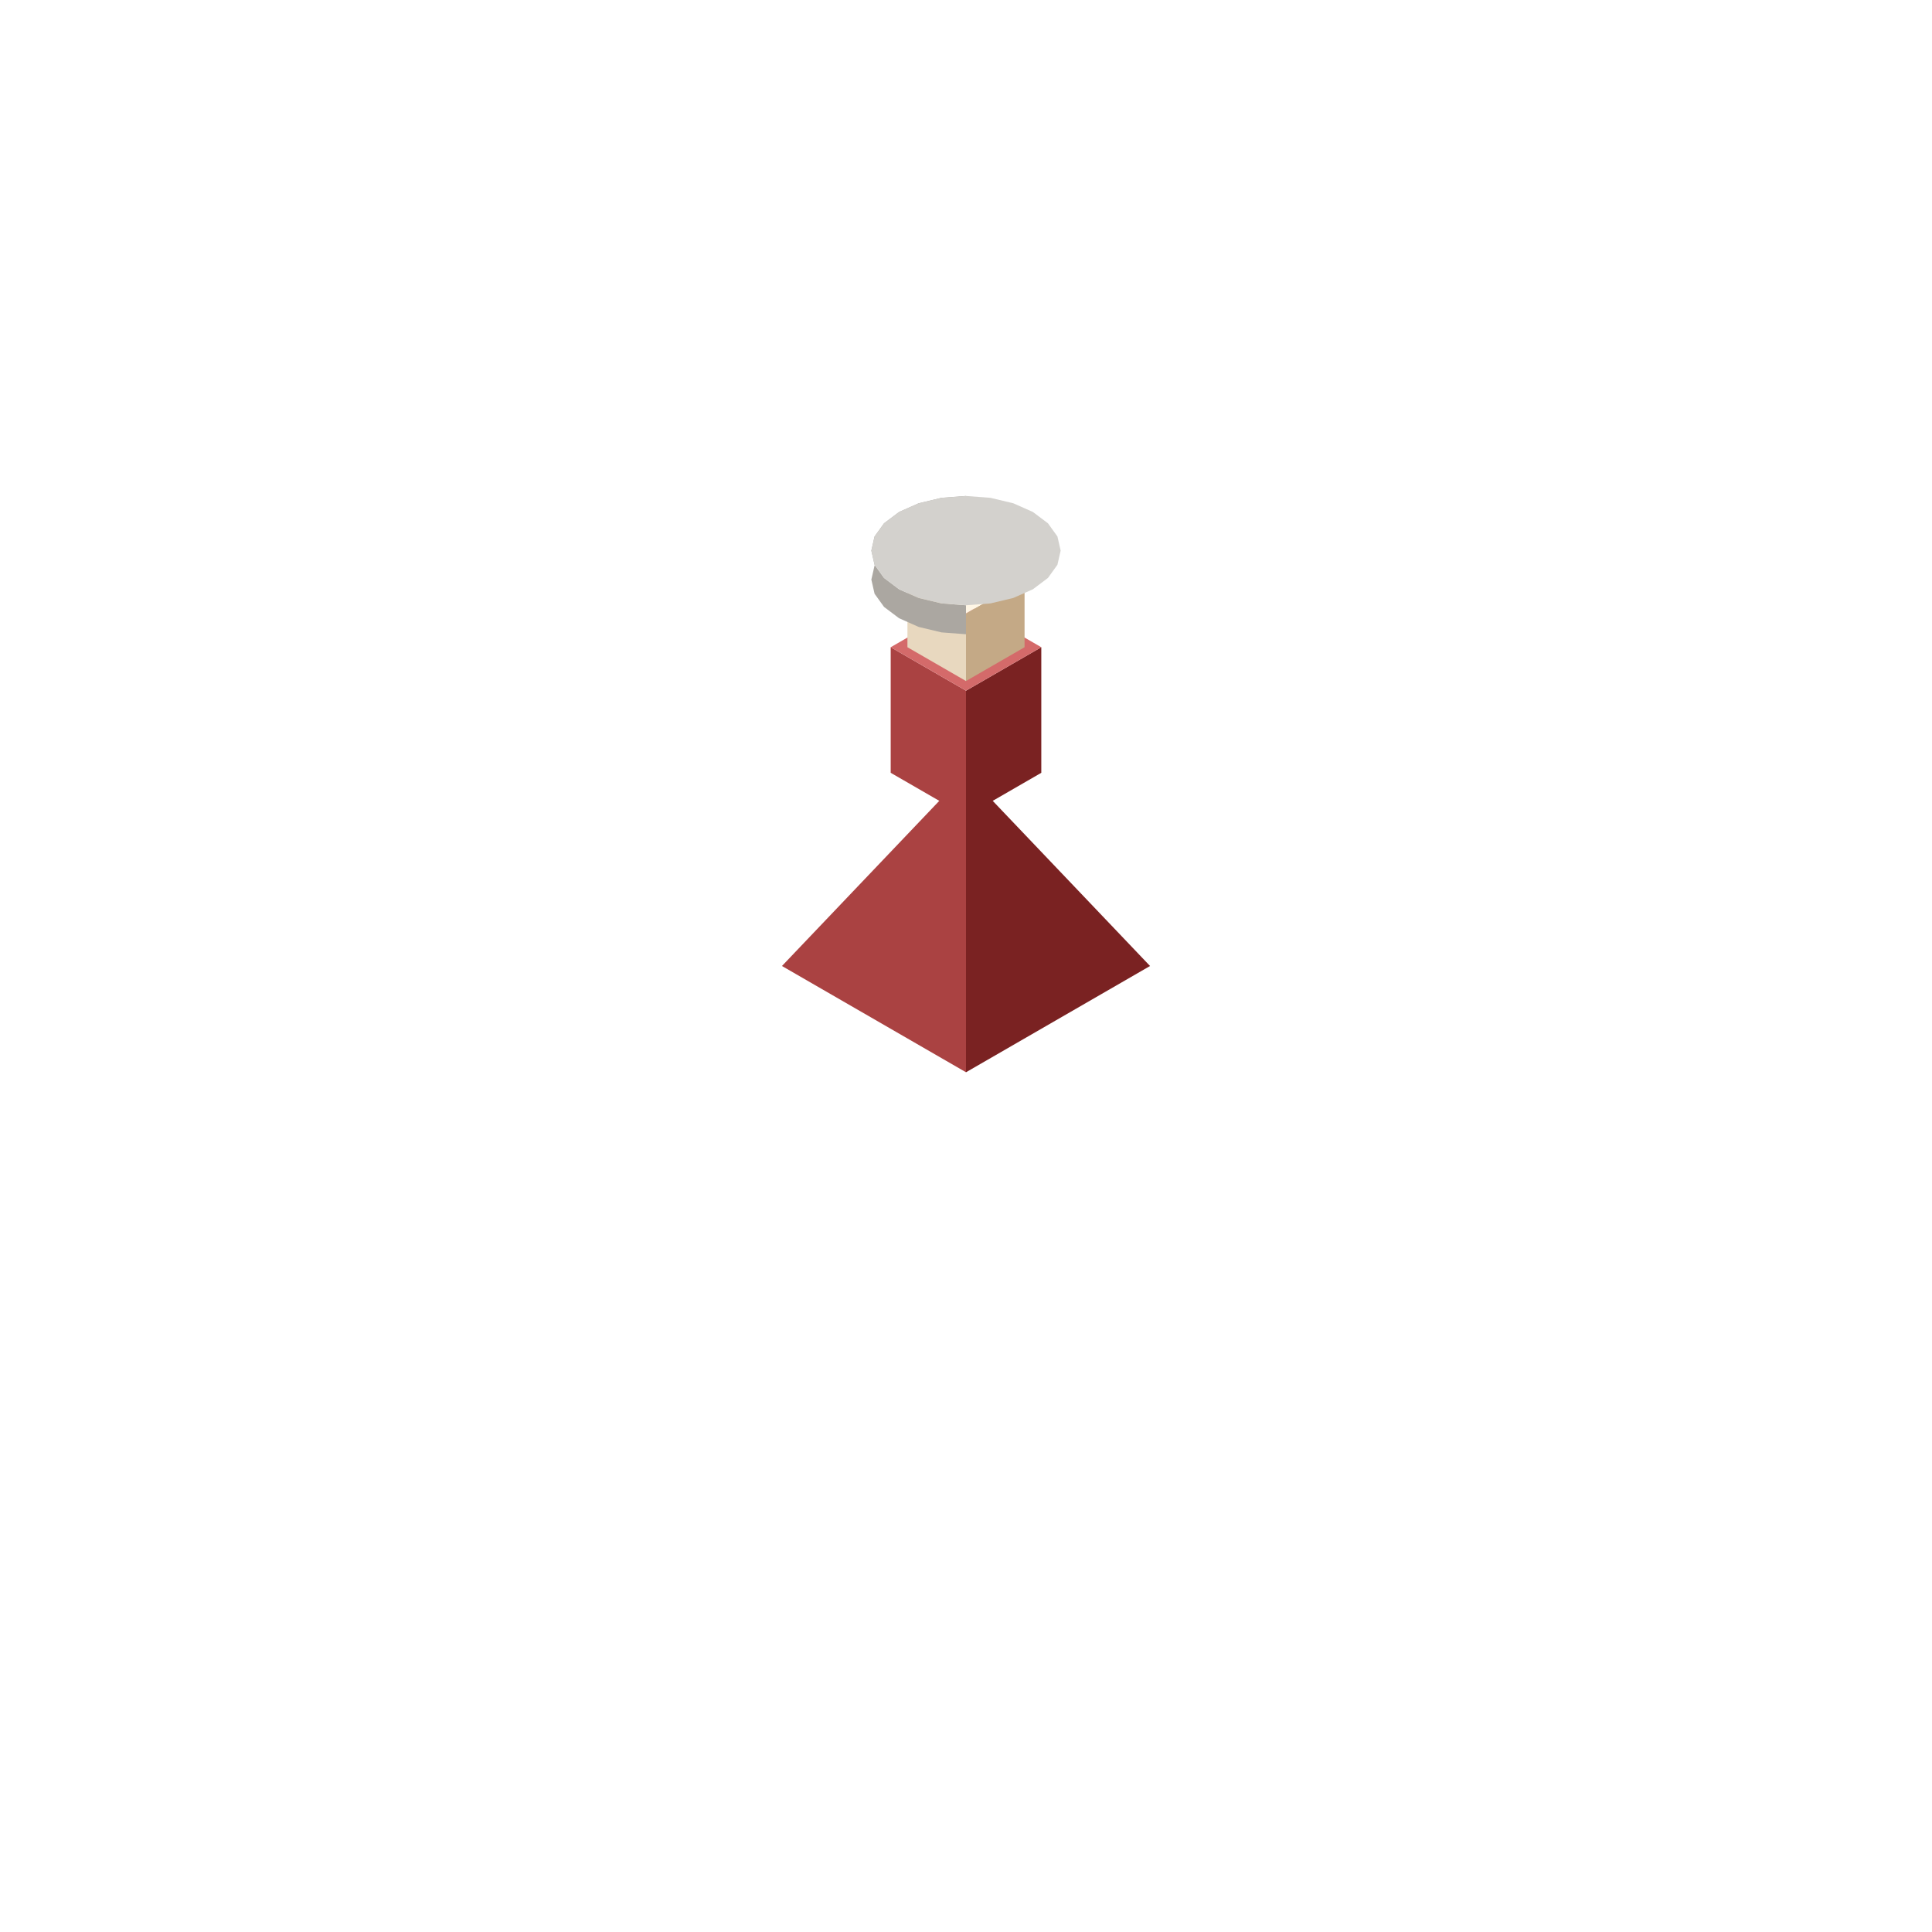
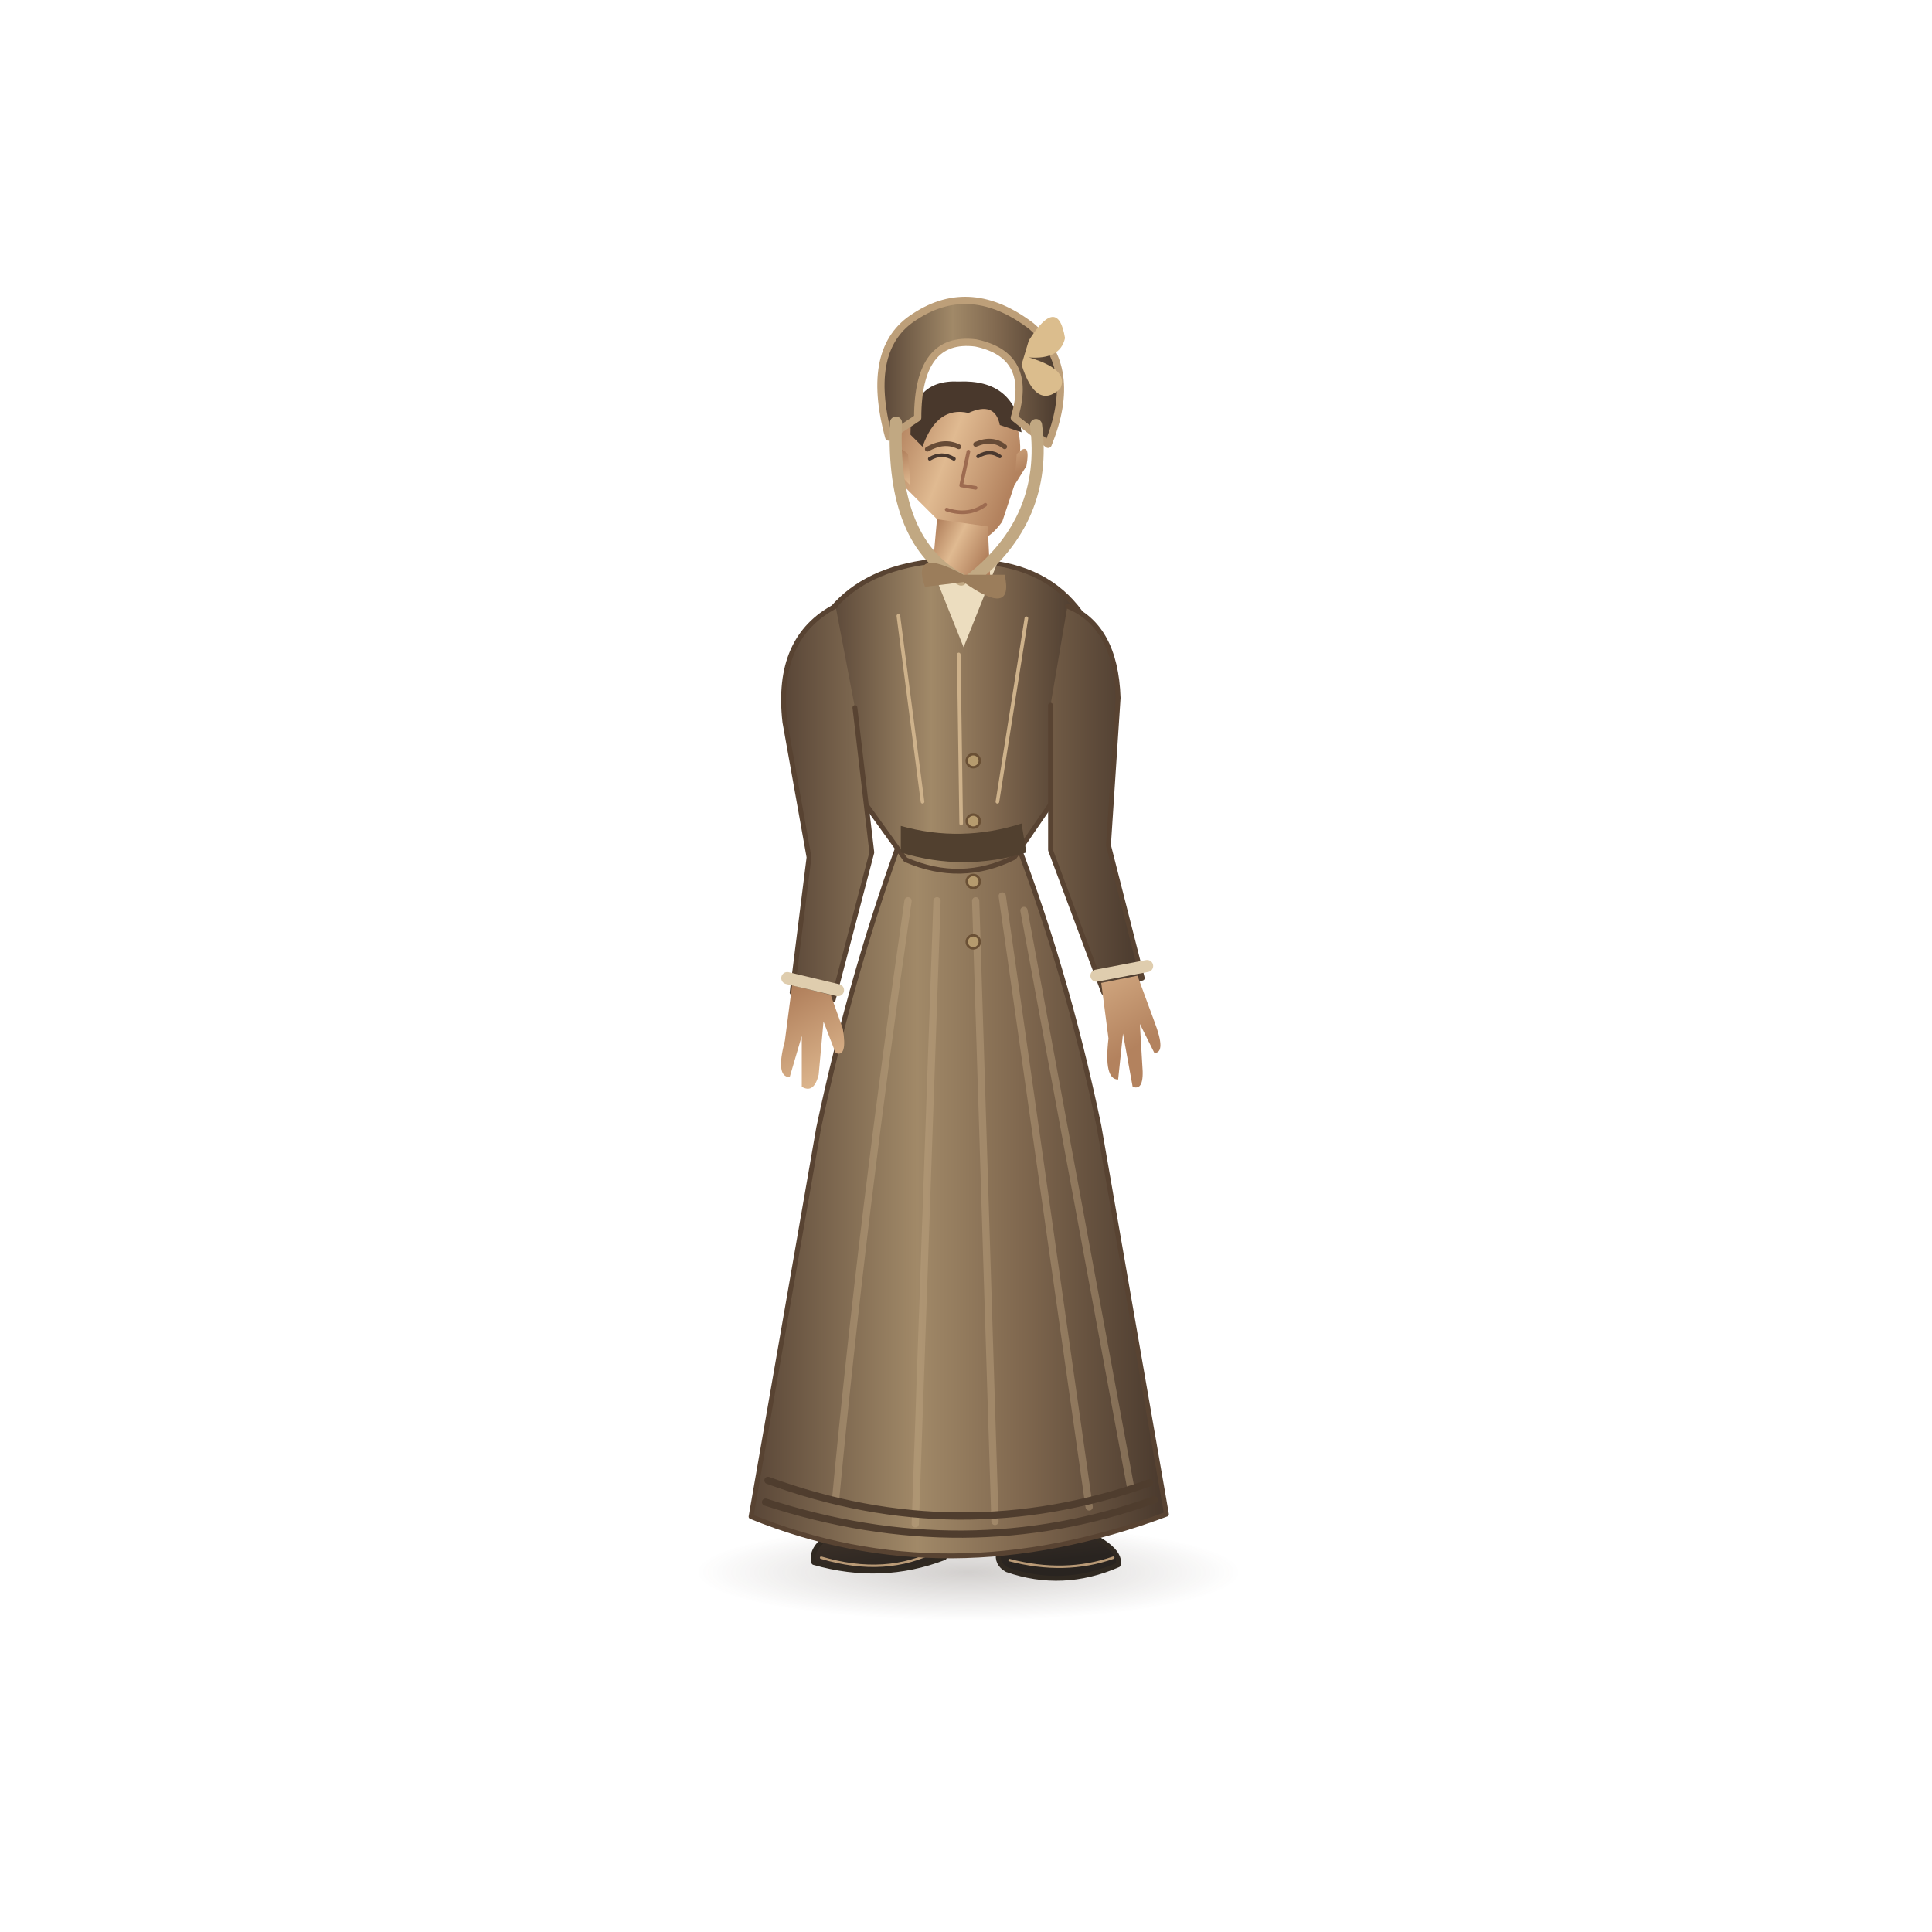
- <svg xmlns="http://www.w3.org/2000/svg" viewBox="0 0 800 800" width="1024" height="1024">
-   <polygon points="323.79,400.00 400.00,444.00 400.00,320.00" fill="#AA4242" opacity="1.0" />
-   <polygon points="400.00,444.00 476.21,400.00 400.00,320.00" fill="#7A2222" opacity="1.0" />
-   <polygon points="368.82,268.00 400.00,286.00 400.00,338.00 368.82,320.00" fill="#AA4242" opacity="1.0" />
-   <polygon points="400.00,286.00 431.18,268.00 431.18,320.00 400.00,338.00" fill="#7A2222" opacity="1.0" />
-   <polygon points="368.82,268.00 400.00,250.00 431.18,268.00 400.00,286.00" fill="#D46A6A" opacity="1.0" />
-   <polygon points="375.75,240.00 400.00,254.00 400.00,282.00 375.75,268.00" fill="#E8D8BF" opacity="1.0" />
-   <polygon points="400.00,254.00 424.25,240.00 424.25,268.00 400.00,282.00" fill="#C4A986" opacity="1.0" />
-   <polygon points="375.75,240.00 400.00,226.00 424.25,240.00 400.00,254.00" fill="#FFF6E5" opacity="1.0" />
-   <polygon points="400.00,250.63 389.86,249.86 380.40,247.60 372.29,244.00 366.06,239.31 362.14,233.86 360.81,228.00 362.14,222.14 366.06,216.69 372.29,212.00 380.40,208.40 389.86,206.14 400.00,205.37 400.00,217.37 389.86,218.14 380.40,220.40 372.29,224.00 366.06,228.69 362.14,234.14 360.81,240.00 362.14,245.86 366.06,251.31 372.29,256.00 380.40,259.60 389.86,261.86 400.00,262.63" fill="#ABA7A1" opacity="1.0" />
-   <polygon points="427.71,244.00 419.60,247.60 410.14,249.86 400.00,250.63 389.86,249.86 380.40,247.60 372.29,244.00 366.06,239.31 362.14,233.86 360.81,228.00 362.14,222.14 366.06,216.69 372.29,212.00 380.40,208.40 389.86,206.14 400.00,205.37 410.14,206.14 419.60,208.40 427.71,212.00 433.94,216.69 437.86,222.14 439.19,228.00 437.86,233.86 433.94,239.31" fill="#D3D1CD" opacity="1.0" />
+ <svg xmlns="http://www.w3.org/2000/svg" viewBox="0 0 800 800" width="1024" height="1024" role="img" aria-labelledby="title">
+   <defs>
+     <linearGradient id="cloth" x1="0" x2="1">
+       <stop stop-color="#342f2a" />
+       <stop offset=".42" stop-color="#756450" />
+       <stop offset=".7" stop-color="#5b4d3f" />
+       <stop offset="1" stop-color="#302b27" />
+     </linearGradient>
+     <linearGradient id="skin" x1="0" x2="1" y2=".5">
+       <stop stop-color="#a87552" />
+       <stop offset=".5" stop-color="#e0ba91" />
+       <stop offset="1" stop-color="#b3825e" />
+     </linearGradient>
+     <linearGradient id="leather" x2=".2" y2="1">
+       <stop stop-color="#6c503c" />
+       <stop offset="1" stop-color="#292420" />
+     </linearGradient>
+     <linearGradient id="silk" x1="0" x2="1">
+       <stop stop-color="#594637" />
+       <stop offset=".4" stop-color="#a18968" />
+       <stop offset=".65" stop-color="#80684f" />
+       <stop offset="1" stop-color="#49392d" />
+     </linearGradient>
+     <radialGradient id="shadow">
+       <stop stop-color="#3c3028" stop-opacity=".23" />
+       <stop offset="1" stop-color="#3c3028" stop-opacity="0" />
+     </radialGradient>
+   </defs>
+   <ellipse cx="401" cy="651" rx="113" ry="20" fill="url(#shadow)" />
+   <g stroke-linejoin="round" stroke-linecap="round">
+     <path d="M369 590l-7 37q-28 10-25 20 28 8 54-2l5-54m24-1 1 41q-13 14-4 19 23 8 46-2 2-8-22-17l-2-41" fill="url(#leather)" stroke="#302921" stroke-width="2" />
+     <path d="M340 645q27 8 48-3m30 4q23 6 43-1" fill="none" stroke="#b99a76" stroke-width="1" />
+     <path d="M375 342q-22 59-36 125l-28 161q81 33 172-1l-28-161q-14-67-37-125Z" fill="url(#silk)" stroke="#584332" stroke-width="2" />
+     <path d="M376 373q-19 131-30 248m42-248-9 258m25-258 8 257m3-259 36 253m-27-247 44 238" fill="none" stroke="#c2a884" stroke-opacity=".42" stroke-width="3" />
+     <path d="M318 613q79 29 158 1m-159 8q83 27 161-1" fill="none" stroke="#4f3d2e" stroke-width="3" />
+     <path d="M382 233q-26 4-39 21l9 70 23 32q23 10 45-1l24-35 5-64q-13-20-39-23Z" fill="url(#silk)" stroke="#584332" stroke-width="2" />
+     <path d="M385 233l14 35 14-35" fill="#ecddbf" />
+     <path d="M397 271l1 70m-26-86 10 77m43-76-12 76" stroke="#ceb28b" stroke-width="1.5" fill="none" />
+     <path d="M373 342q25 7 50-1l2 12q-26 8-52 0Z" fill="#51402f" />
+     <path d="M346 251q-25 13-21 48l10 56-7 56 17 3 16-61-7-60m88-42q20 8 21 38l-4 61 14 55-16 6-22-59 0-60" fill="url(#silk)" stroke="#584332" stroke-width="2" />
+     <path d="M328 408l-3 23q-4 15 2 15l5-17 0 21q5 3 7-5l2-22 5 13q5 2 3-10l-5-14m112-5 3 23q-2 17 4 17l2-19 4 22q5 2 4-9l-1-17 6 12q5 0 0-13l-7-19" fill="url(#skin)" />
+     <path d="M326 405l21 5m107-6 21-4" stroke="#dfcdae" stroke-width="5" />
+     <circle cx="403" cy="315" r="2.7" fill="#b69b6e" stroke="#6a5035" />
+     <circle cx="403" cy="340" r="2.7" fill="#b69b6e" stroke="#6a5035" />
+     <circle cx="403" cy="365" r="2.7" fill="#b69b6e" stroke="#6a5035" />
+     <circle cx="403" cy="390" r="2.7" fill="#b69b6e" stroke="#6a5035" />
+     <path d="M373 200 Q369 175 380 165 Q395 153 414 166 Q427 177 420 201 L415 216 Q405 230 393 220 L382 209Z" fill="url(#skin)" />
+     <path d="M377 180 Q377 157 397 158 Q420 157 423 179 L414 176 Q412 166 401 171 Q388 168 382 185Z" fill="#49382c" />
+     <path d="M384 186q7-4 13-1m7-1q7-3 12 1" stroke="#674b36" stroke-width="2" fill="none" />
+     <path d="M385 190q5-3 10 0m10-1q5-3 9 0" stroke="#49382e" stroke-width="1.5" fill="none" />
+     <path d="M401 187l-3 14 6 1m-12 9q9 3 16-2" stroke="#9d6b50" stroke-width="1.5" fill="none" />
+     <path d="M376 188q-8-7-6 6l7 7m44-13q6-6 4 5l-5 8" fill="url(#skin)" />
+     <path d="M388 215l-2 22 24 2-1-21" fill="url(#skin)" />
+     <path d="M368 181q-10-37 11-50 23-15 48 4 20 17 7 49l-14-11q8-26-16-31-24-3-24 31Z" fill="url(#silk)" stroke="#bd9f79" stroke-width="3" />
+     <path d="M371 175q-2 50 27 65m31-64q5 39-27 64" stroke="#c1a882" stroke-width="5" fill="none" />
+     <path d="M399 238q-22-12-16 5l16-2q21 15 17-3Z" fill="#9b7d5b" />
+     <path d="M426 141q12-19 15-1-2 9-15 8 17 5 13 13-10 9-16-10" fill="#dbbd8d" />
+   </g>
</svg>
